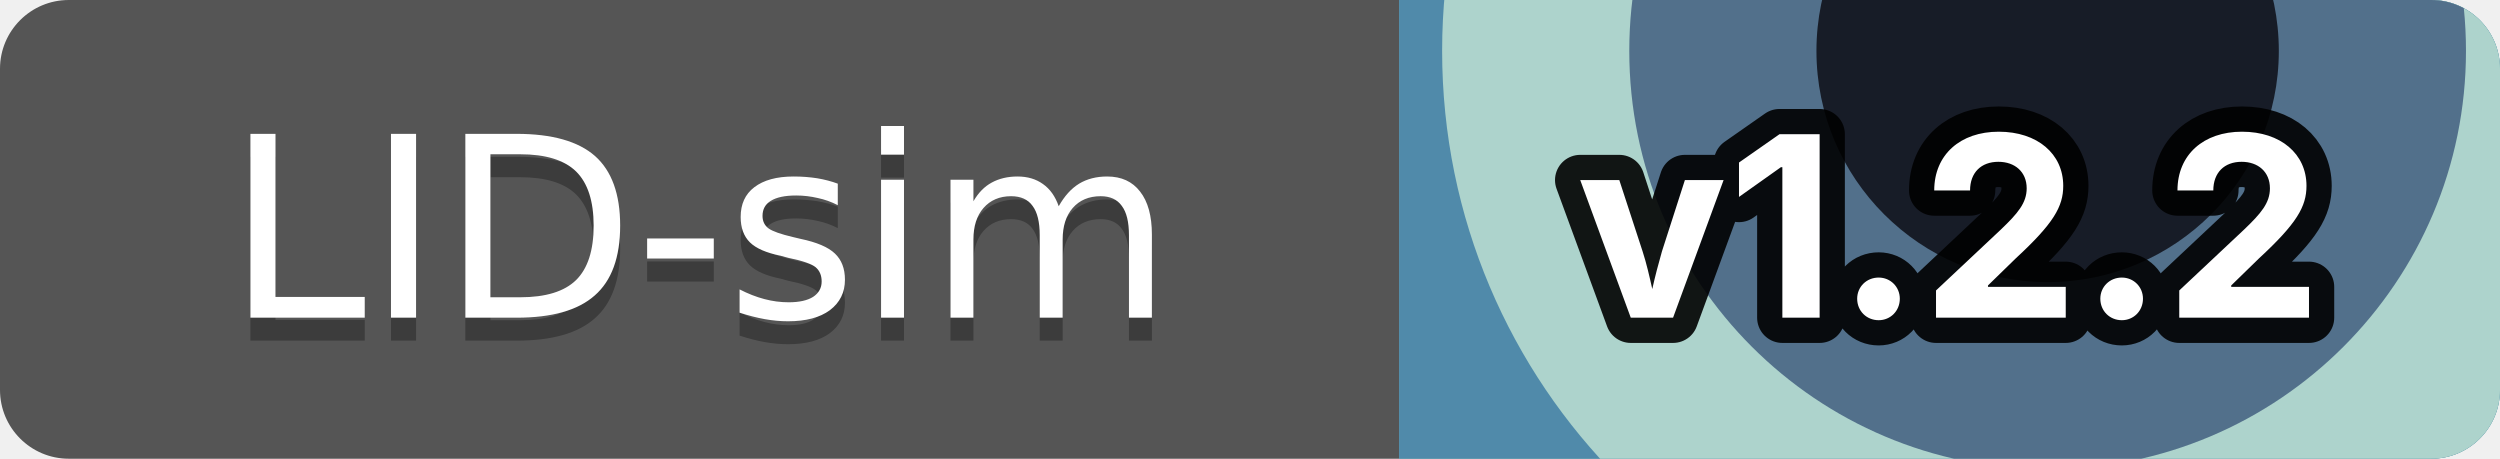
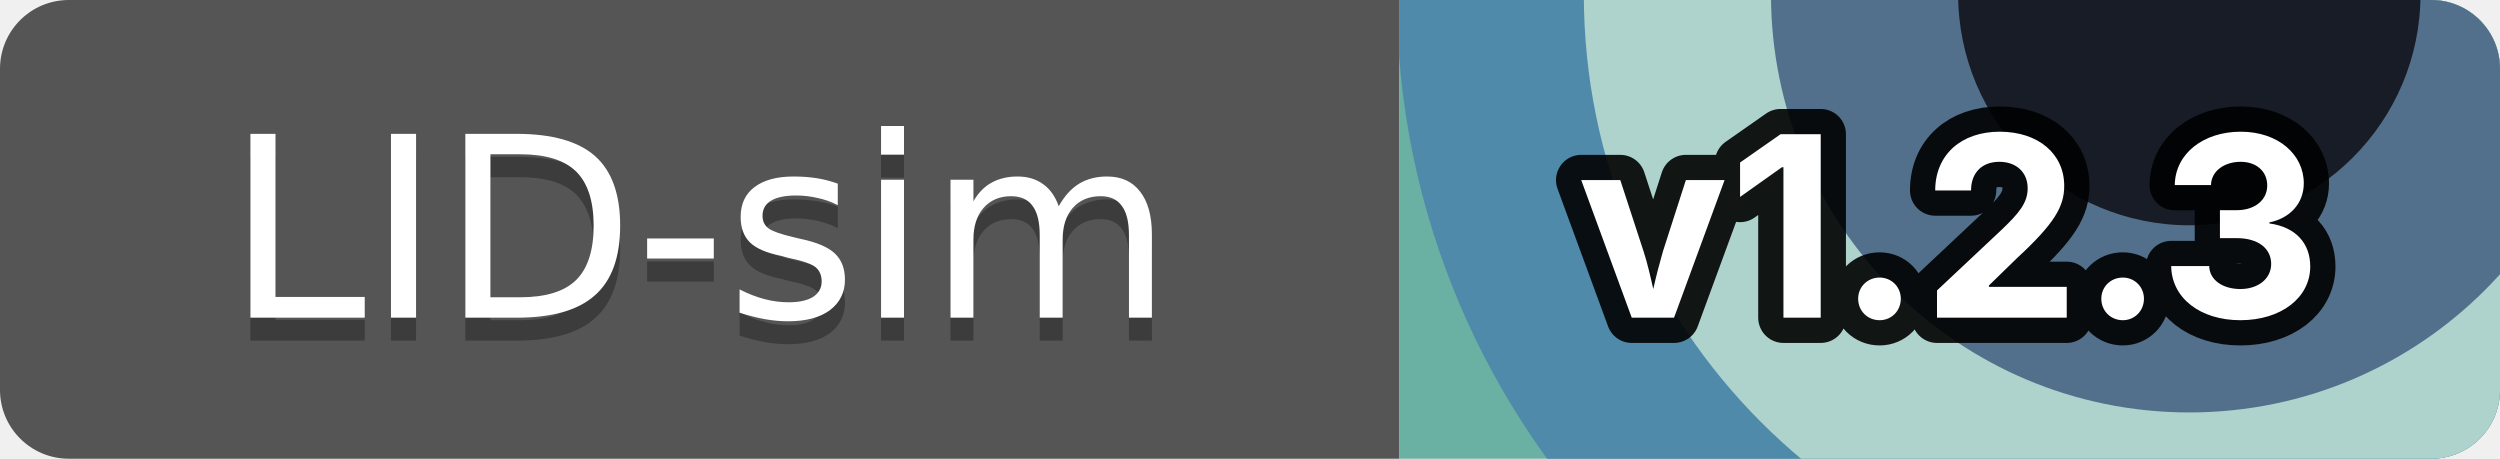
- <svg xmlns="http://www.w3.org/2000/svg" width="109" height="20" viewBox="0 0 109 20" role="img" aria-label="LID-sim: v1.2.2">
+ <svg xmlns="http://www.w3.org/2000/svg" width="109" height="20" viewBox="0 0 109 20" role="img" aria-label="LID-sim: v1.2.3">
  <defs>
-     <clipPath id="b7iug1hc">
+     <clipPath id="b1n4ks6gc">
      <rect width="109" height="20" rx="3" />
    </clipPath>
-     <clipPath id="b7iug1hv">
+     <clipPath id="b1n4ks6gv">
      <rect x="61" width="48" height="20" />
    </clipPath>
  </defs>
-   <g clip-path="url(#b7iug1hc)">
+   <g clip-path="url(#b1n4ks6gc)">
    <rect width="61" height="20" fill="#555555" />
-     <g clip-path="url(#b7iug1hv)">
+     <g clip-path="url(#b1n4ks6gv)">
      <g transform="translate(61 -14) scale(0.48)">
        <rect width="100" height="100" fill="#6ab0a3" />
-         <circle cx="58.91" cy="33.79" r="72" fill="#508aaa" />
-         <circle cx="58.91" cy="33.79" r="55" fill="#add3cc" />
-         <circle cx="58.91" cy="33.79" r="38" fill="#52708b" />
-         <circle cx="58.91" cy="33.79" r="21" fill="#171c27" />
+         <circle cx="71.78" cy="28.63" r="72" fill="#508aaa" />
+         <circle cx="71.78" cy="28.63" r="55" fill="#add3cc" />
+         <circle cx="71.78" cy="28.63" r="38" fill="#52708b" />
+         <circle cx="71.78" cy="28.63" r="21" fill="#171c27" />
      </g>
    </g>
  </g>
  <g text-anchor="middle" font-size="11" text-rendering="geometricPrecision">
    <g font-family="Verdana, Geneva, 'DejaVu Sans', sans-serif">
      <text x="30.5" y="11" dy="0.35em" fill="#010101" fill-opacity=".3" textLength="49">LID-sim</text>
      <text x="30.5" y="10" dy="0.35em" fill="#fff" textLength="49">LID-sim</text>
    </g>
-     <text x="85" y="10" dy="0.35em" font-family="Inter, 'Helvetica Neue', Arial, sans-serif" font-weight="700" fill="#ffffff" stroke="#000000" stroke-opacity="0.9" stroke-width="2.2" paint-order="stroke" stroke-linejoin="round" textLength="36">v1.2.2</text>
+     <text x="85" y="10" dy="0.35em" font-family="Inter, 'Helvetica Neue', Arial, sans-serif" font-weight="700" fill="#ffffff" stroke="#000000" stroke-opacity="0.9" stroke-width="2.2" paint-order="stroke" stroke-linejoin="round" textLength="36">v1.2.3</text>
  </g>
</svg>
